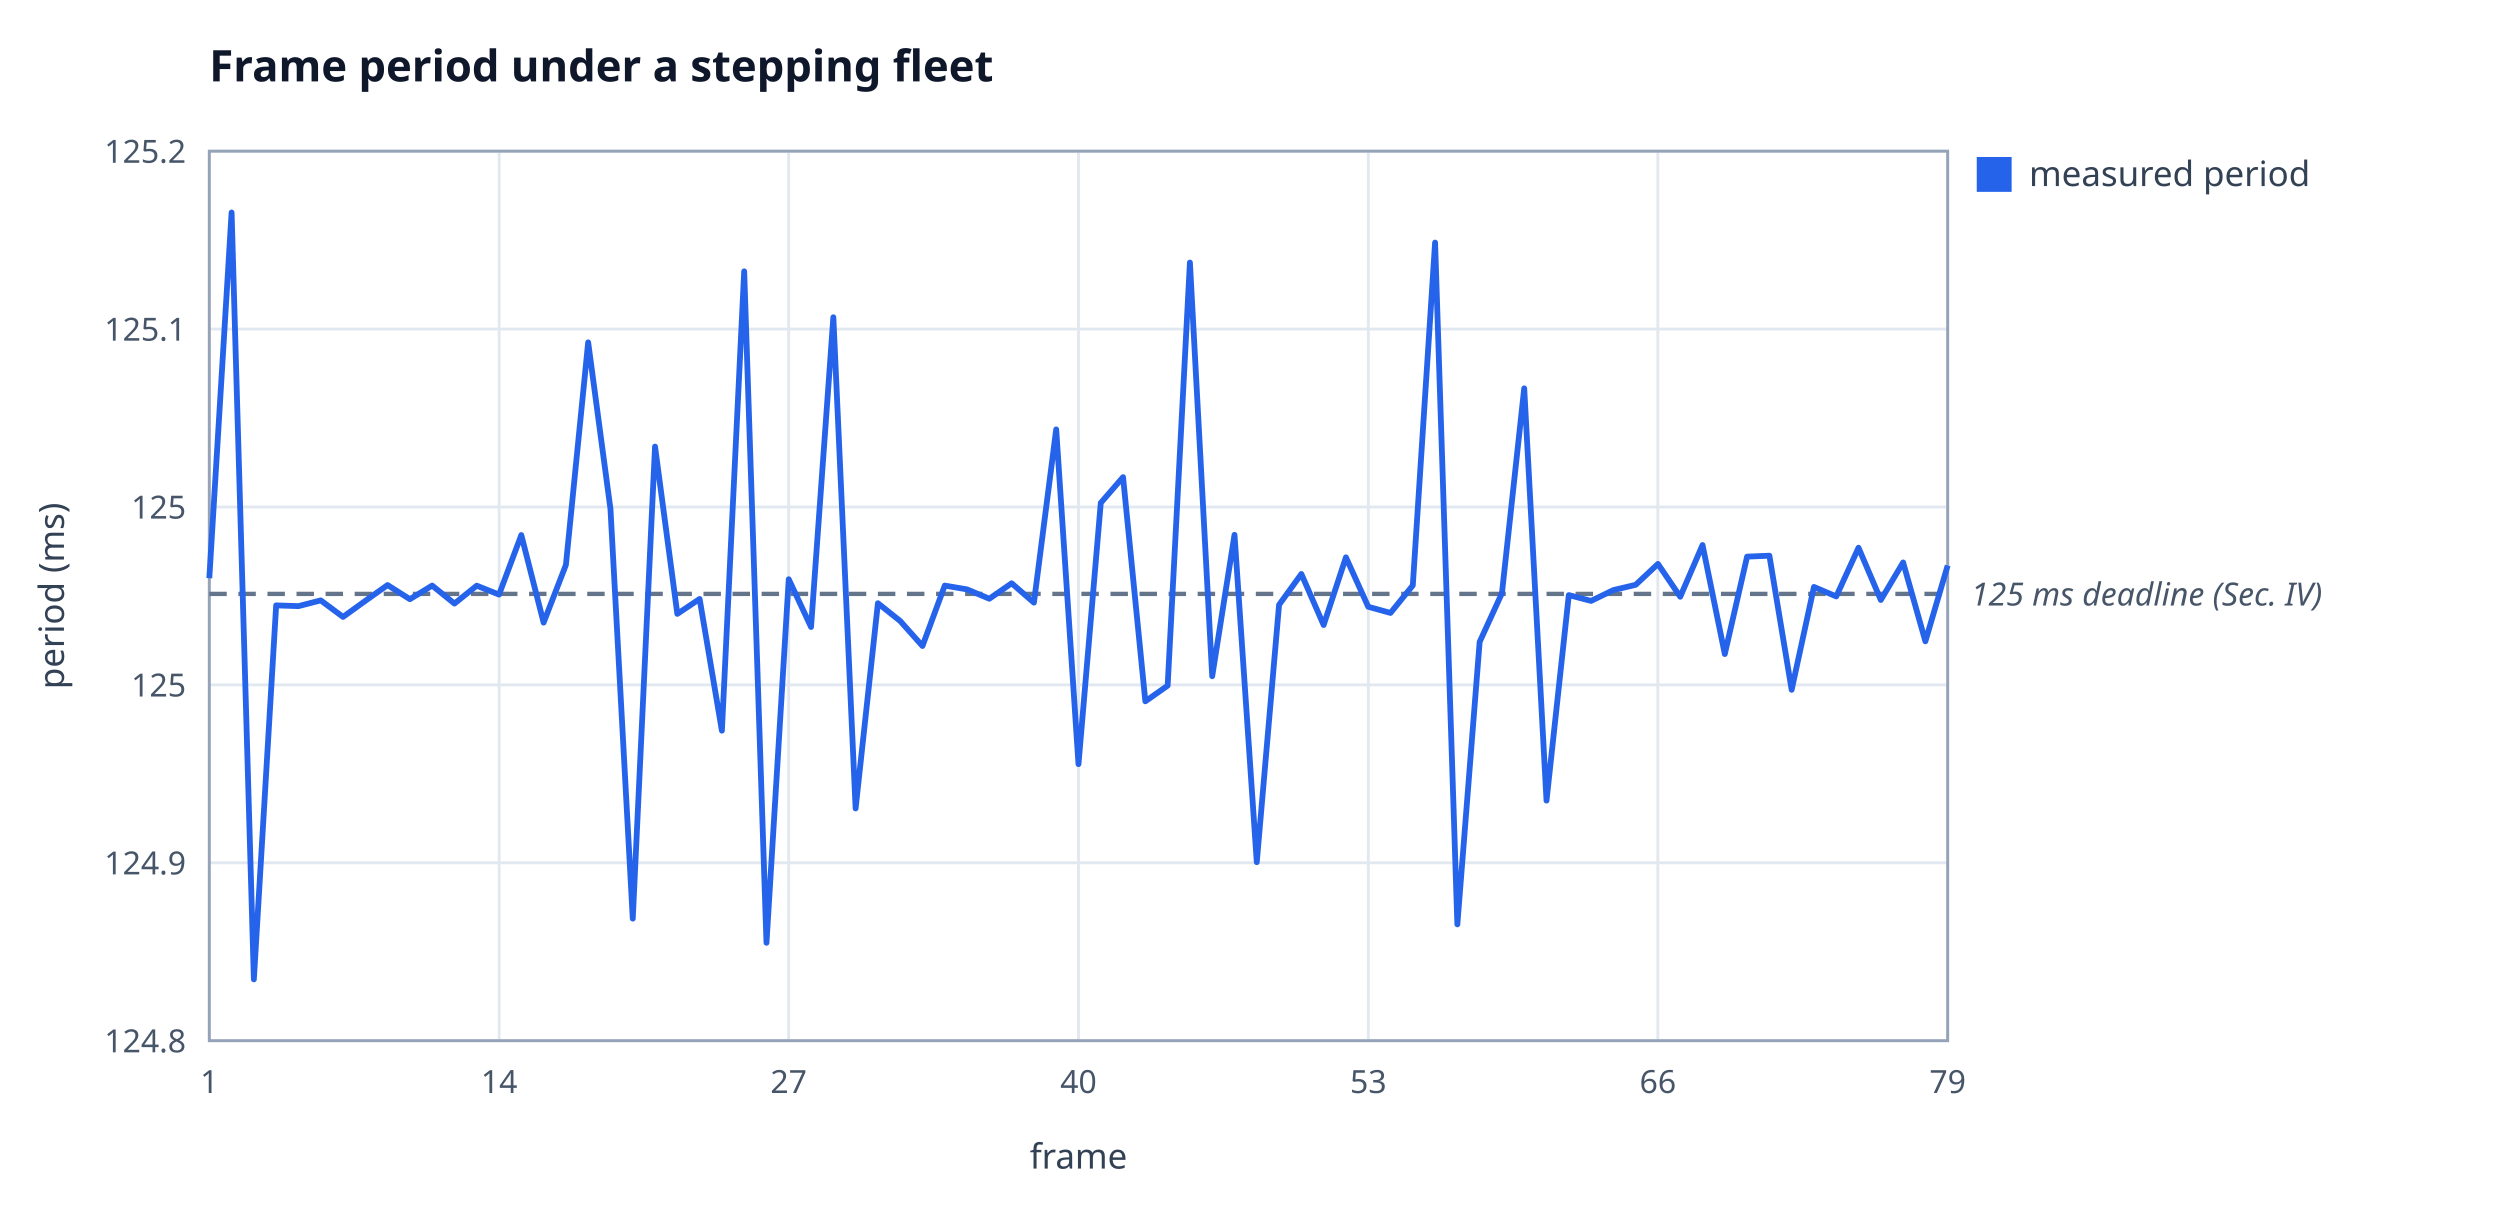
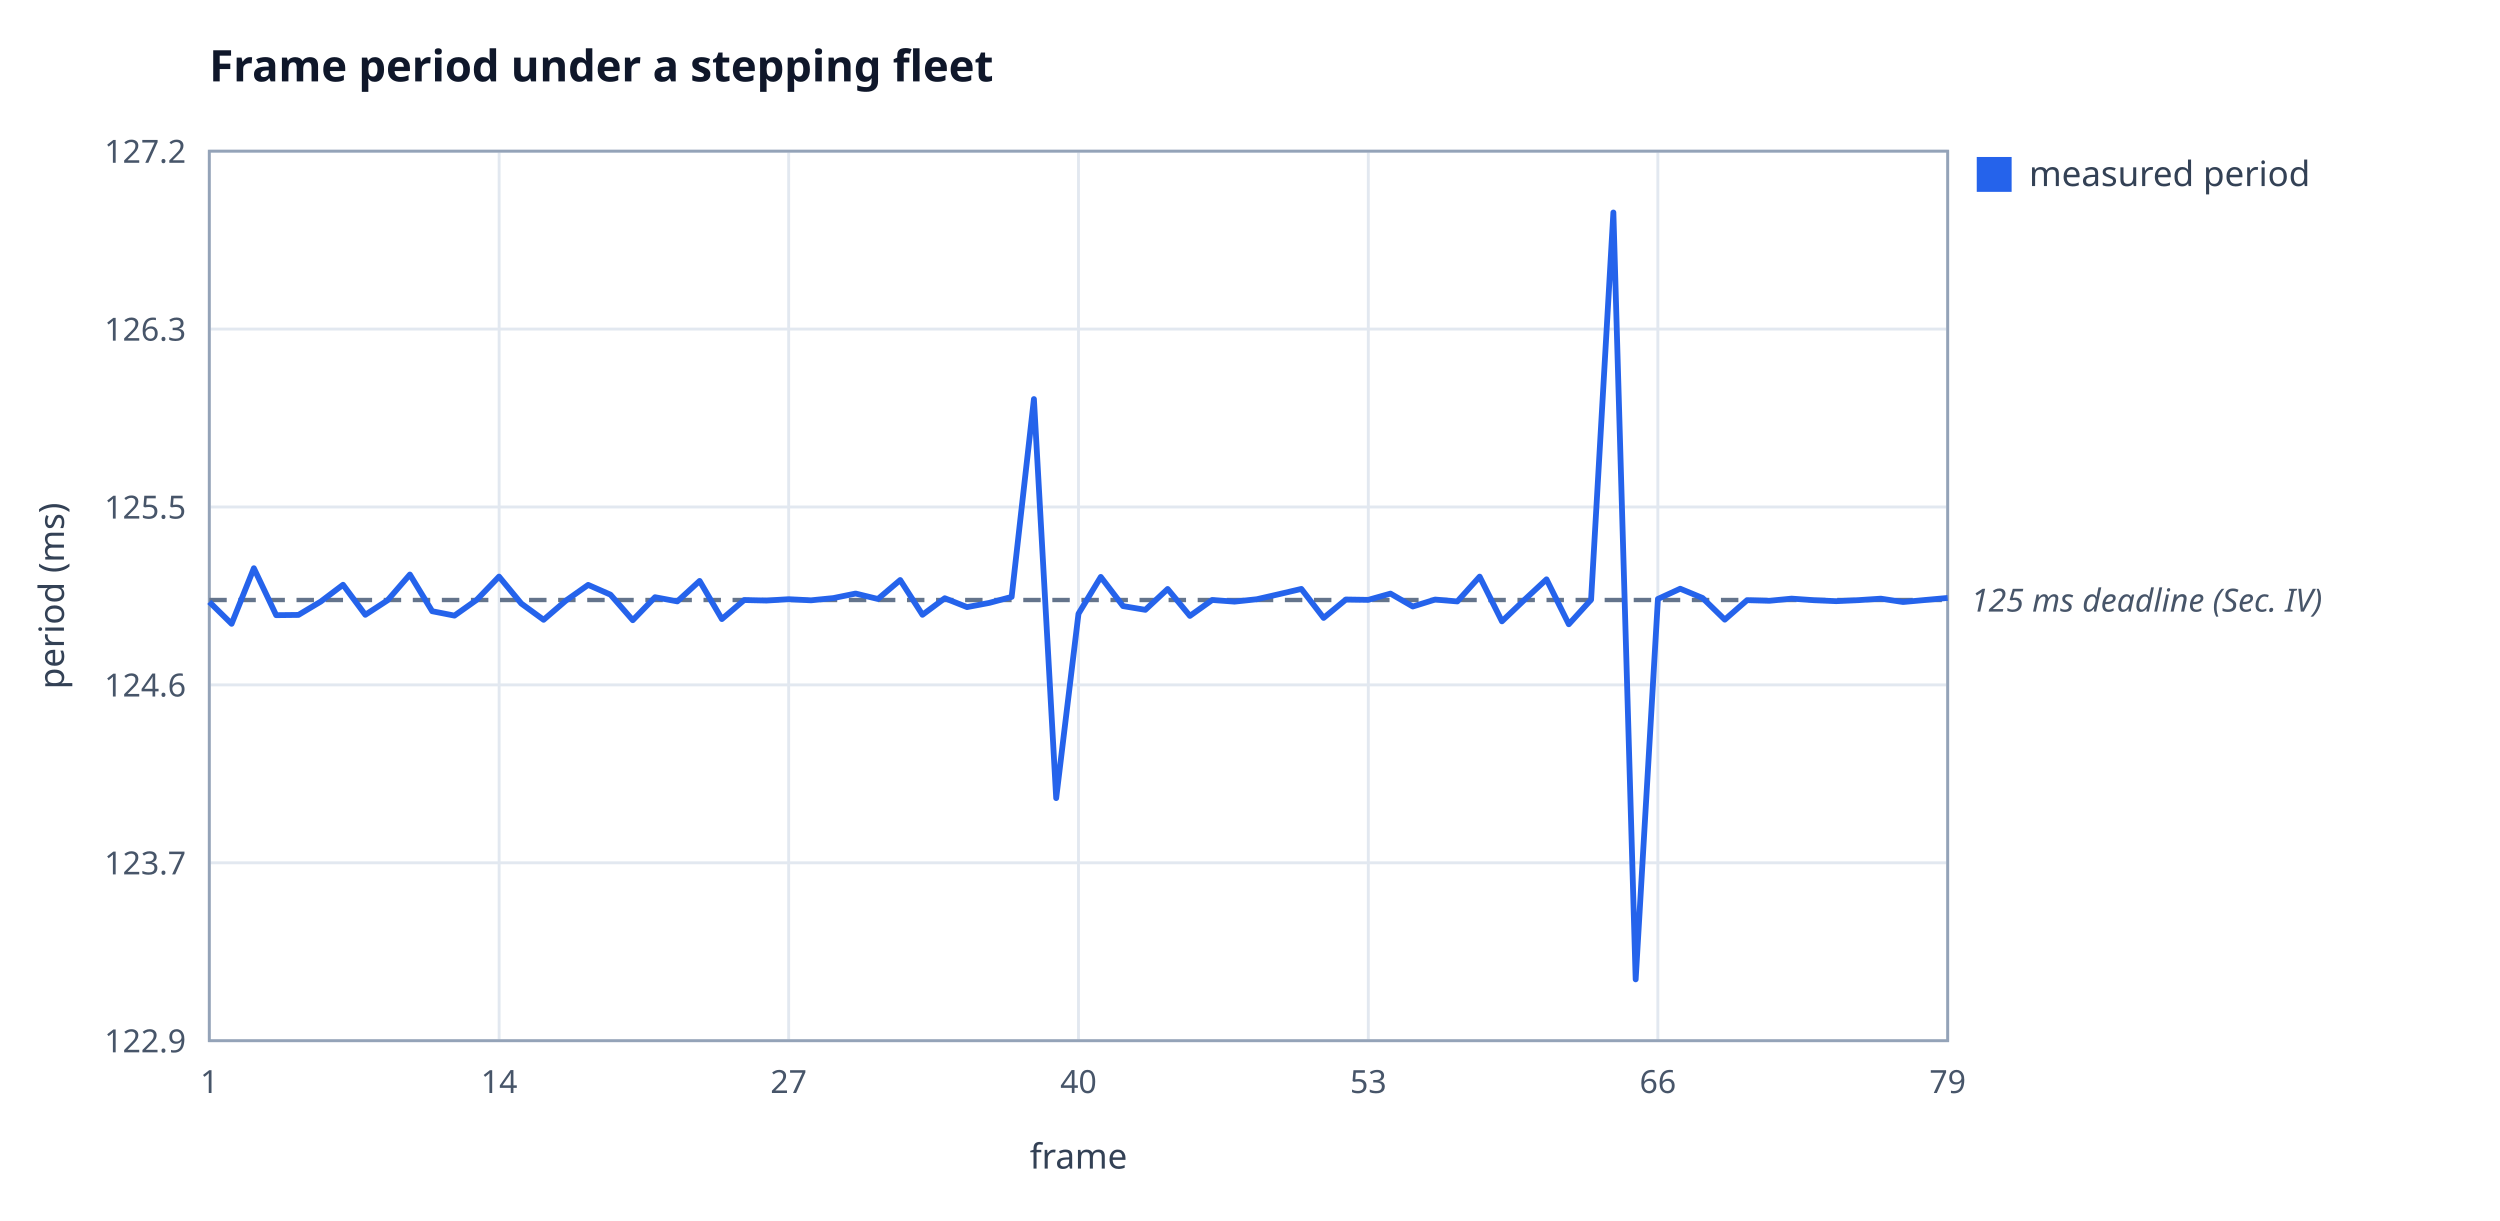
<svg xmlns="http://www.w3.org/2000/svg" viewBox="0 0 860 420" width="860" height="420" role="img" aria-label="Frame period under a stepping fleet">
  <style>
  .bg{fill:#ffffff}
  .frame{stroke:#94a3b8;stroke-width:1;fill:none}
  .grid{stroke:#e2e8f0;stroke-width:1}
  .tick{fill:#475569;font:11px sans-serif}
  .axis{fill:#334155;font:12px sans-serif}
  .title{fill:#0f172a;font:bold 15px sans-serif}
  .rule{stroke:#64748b;stroke-width:1.5;stroke-dasharray:6 4}
  .rulelab{fill:#475569;font:italic 11px sans-serif}
  .legend{fill:#334155;font:12px sans-serif}
  @media (prefers-color-scheme: dark){
    .bg{fill:#0b1120}
    .frame{stroke:#475569}
    .grid{stroke:#1e293b}
    .tick{fill:#94a3b8}
    .axis{fill:#cbd5e1}
    .title{fill:#f1f5f9}
    .rule{stroke:#94a3b8}
    .rulelab{fill:#94a3b8}
    .legend{fill:#cbd5e1}
  }
</style>
  <rect class="bg" x="0" y="0" width="860" height="420" />
  <text class="title" x="72.0" y="28">Frame period under a stepping fleet</text>
  <line class="grid" x1="72.0" y1="358.0" x2="670.0" y2="358.0" />
-   <text class="tick" x="64.0" y="362.0" text-anchor="end">124.8</text>
+   <text class="tick" x="64.0" y="362.0" text-anchor="end">122.9</text>
  <line class="grid" x1="72.0" y1="296.8" x2="670.0" y2="296.8" />
-   <text class="tick" x="64.0" y="300.8" text-anchor="end">124.9</text>
+   <text class="tick" x="64.0" y="300.8" text-anchor="end">123.7</text>
  <line class="grid" x1="72.0" y1="235.6" x2="670.0" y2="235.6" />
-   <text class="tick" x="64.0" y="239.6" text-anchor="end">125</text>
+   <text class="tick" x="64.0" y="239.6" text-anchor="end">124.6</text>
  <line class="grid" x1="72.0" y1="174.4" x2="670.0" y2="174.4" />
-   <text class="tick" x="64.0" y="178.4" text-anchor="end">125</text>
+   <text class="tick" x="64.0" y="178.4" text-anchor="end">125.5</text>
  <line class="grid" x1="72.0" y1="113.2" x2="670.0" y2="113.2" />
-   <text class="tick" x="64.0" y="117.2" text-anchor="end">125.1</text>
+   <text class="tick" x="64.0" y="117.2" text-anchor="end">126.3</text>
  <line class="grid" x1="72.0" y1="52.0" x2="670.0" y2="52.0" />
-   <text class="tick" x="64.0" y="56.0" text-anchor="end">125.2</text>
+   <text class="tick" x="64.0" y="56.0" text-anchor="end">127.2</text>
  <line class="grid" x1="72.0" y1="52.0" x2="72.0" y2="358.0" />
  <text class="tick" x="72.0" y="376.0" text-anchor="middle">1</text>
  <line class="grid" x1="171.7" y1="52.0" x2="171.7" y2="358.0" />
  <text class="tick" x="171.7" y="376.0" text-anchor="middle">14</text>
  <line class="grid" x1="271.3" y1="52.0" x2="271.3" y2="358.0" />
  <text class="tick" x="271.3" y="376.0" text-anchor="middle">27</text>
  <line class="grid" x1="371.0" y1="52.0" x2="371.0" y2="358.0" />
  <text class="tick" x="371.0" y="376.0" text-anchor="middle">40</text>
  <line class="grid" x1="470.7" y1="52.0" x2="470.7" y2="358.0" />
  <text class="tick" x="470.7" y="376.0" text-anchor="middle">53</text>
  <line class="grid" x1="570.3" y1="52.0" x2="570.3" y2="358.0" />
  <text class="tick" x="570.3" y="376.0" text-anchor="middle">66</text>
  <line class="grid" x1="670.0" y1="52.0" x2="670.0" y2="358.0" />
  <text class="tick" x="670.0" y="376.0" text-anchor="middle">79</text>
  <rect class="frame" x="72.0" y="52.0" width="598.0" height="306.0" />
  <text class="axis" x="371.0" y="402.0" text-anchor="middle">frame</text>
  <text class="axis" x="22.0" y="205.0" text-anchor="middle" transform="rotate(-90 22.0 205.0)">period (ms)</text>
-   <line class="rule" x1="72.0" y1="204.3" x2="670.0" y2="204.3" />
-   <text class="rulelab" x="678.0" y="208.3">125 ms deadline (Sec. IV)</text>
-   <polyline fill="none" stroke="#2563eb" stroke-width="2" stroke-linejoin="round" points="72.00,198.89 79.67,73.10 87.33,336.90 95.00,208.25 102.67,208.51 110.33,206.53 118.00,212.22 125.67,206.69 133.33,201.26 141.00,206.12 148.67,201.44 156.33,207.63 164.00,201.47 171.67,204.54 179.33,184.06 187.00,214.18 194.67,194.33 202.33,117.77 210.00,175.10 217.67,316.01 225.33,153.63 233.00,211.17 240.67,206.04 248.33,251.35 256.00,93.34 263.67,324.32 271.33,199.26 279.00,215.69 286.67,109.14 294.33,278.10 302.00,207.51 309.67,213.63 317.33,222.22 325.00,201.44 332.67,202.75 340.33,205.96 348.00,200.65 355.67,207.31 363.33,147.72 371.00,262.86 378.67,172.98 386.33,164.14 394.00,241.25 401.67,235.86 409.33,90.32 417.00,232.62 424.67,183.98 432.33,296.59 440.00,208.05 447.67,197.45 455.33,215.00 463.00,191.72 470.67,208.72 478.33,210.85 486.00,201.39 493.67,83.45 501.33,317.98 509.00,220.82 516.67,204.04 524.33,133.59 532.00,275.41 539.67,204.71 547.33,206.71 555.00,202.99 562.67,201.18 570.33,193.99 578.00,205.28 585.67,187.49 593.33,224.99 601.00,191.48 608.67,191.16 616.33,237.29 624.00,201.91 631.67,205.17 639.33,188.42 647.00,206.39 654.67,193.48 662.33,220.61 670.00,194.53 " />
+   <line class="rule" x1="72.0" y1="206.4" x2="670.0" y2="206.4" />
+   <text class="rulelab" x="678.0" y="210.4">125 ms deadline (Sec. IV)</text>
+   <polyline fill="none" stroke="#2563eb" stroke-width="2" stroke-linejoin="round" points="72.00,207.05 79.67,214.59 87.33,195.47 95.00,211.62 102.67,211.53 110.33,206.95 118.00,201.16 125.67,211.49 133.33,206.50 141.00,197.64 148.67,210.26 156.33,211.77 164.00,206.34 171.67,198.35 179.33,207.62 187.00,213.21 194.67,206.61 202.33,201.20 210.00,204.56 217.67,213.35 225.33,205.44 233.00,206.88 240.67,199.84 248.33,212.96 256.00,206.41 263.67,206.59 271.33,206.13 279.00,206.51 286.67,205.74 294.33,204.18 302.00,206.05 309.67,199.53 317.33,211.49 325.00,205.79 332.67,208.84 340.33,207.39 348.00,205.33 355.67,137.28 363.33,274.55 371.00,211.12 378.67,198.46 386.33,208.50 394.00,209.78 401.67,202.61 409.33,211.87 417.00,206.39 424.67,206.96 432.33,206.14 440.00,204.39 447.67,202.59 455.33,212.56 463.00,206.23 470.67,206.36 478.33,204.20 486.00,208.64 493.67,206.25 501.33,206.89 509.00,198.36 516.67,213.74 524.33,206.42 532.00,199.29 539.67,214.74 547.33,206.30 555.00,73.10 562.67,336.90 570.33,206.04 578.00,202.52 585.67,205.70 593.33,213.16 601.00,206.45 608.67,206.67 616.33,205.93 624.00,206.47 631.67,206.80 639.33,206.45 647.00,205.94 654.67,207.09 662.33,206.39 670.00,205.69 " />
  <rect x="680.0" y="54.0" width="12" height="12" fill="#2563eb" />
  <text class="legend" x="698.0" y="64.0">measured period</text>
</svg>
